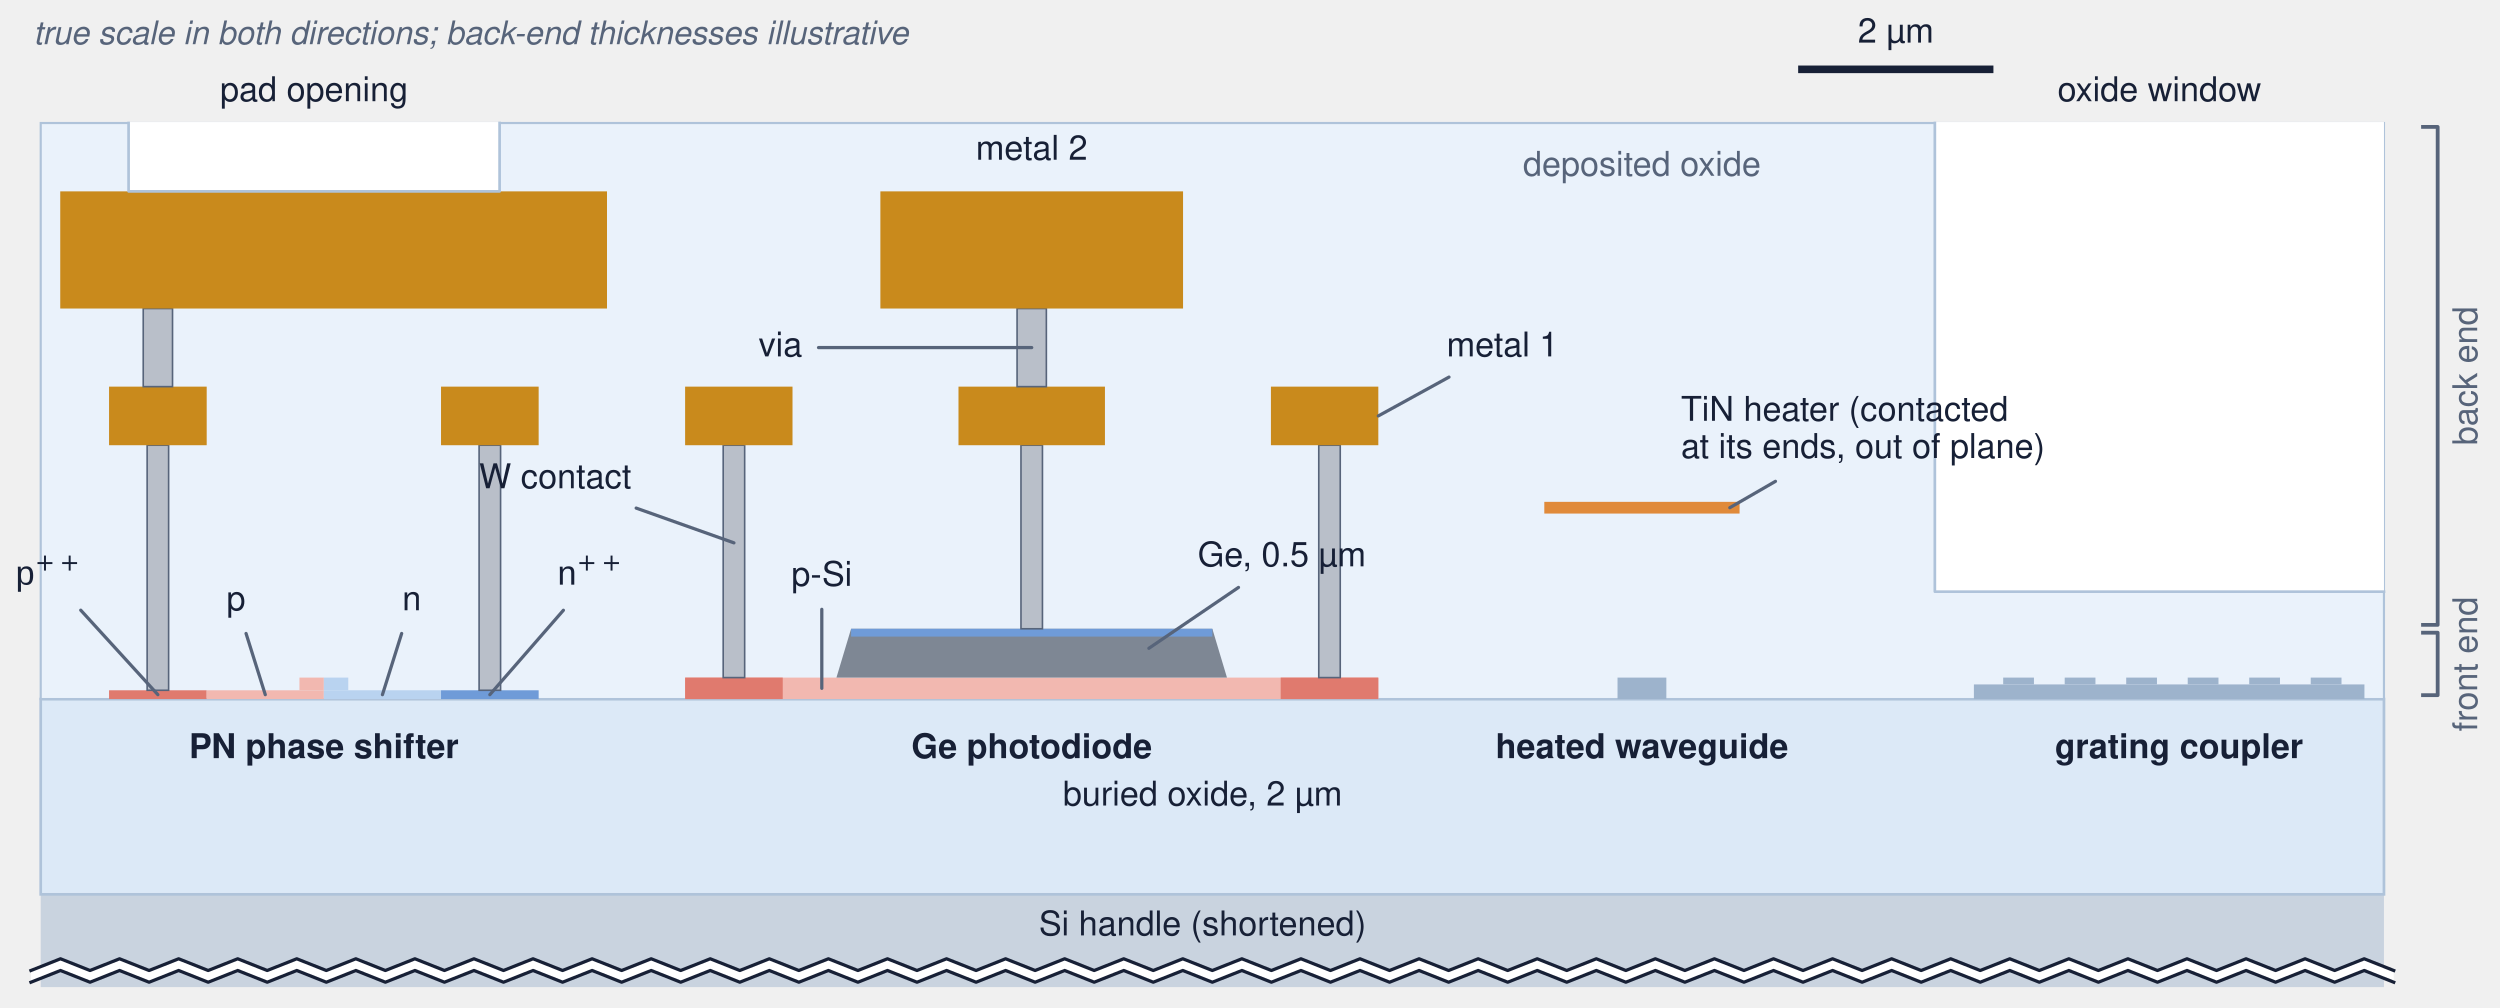
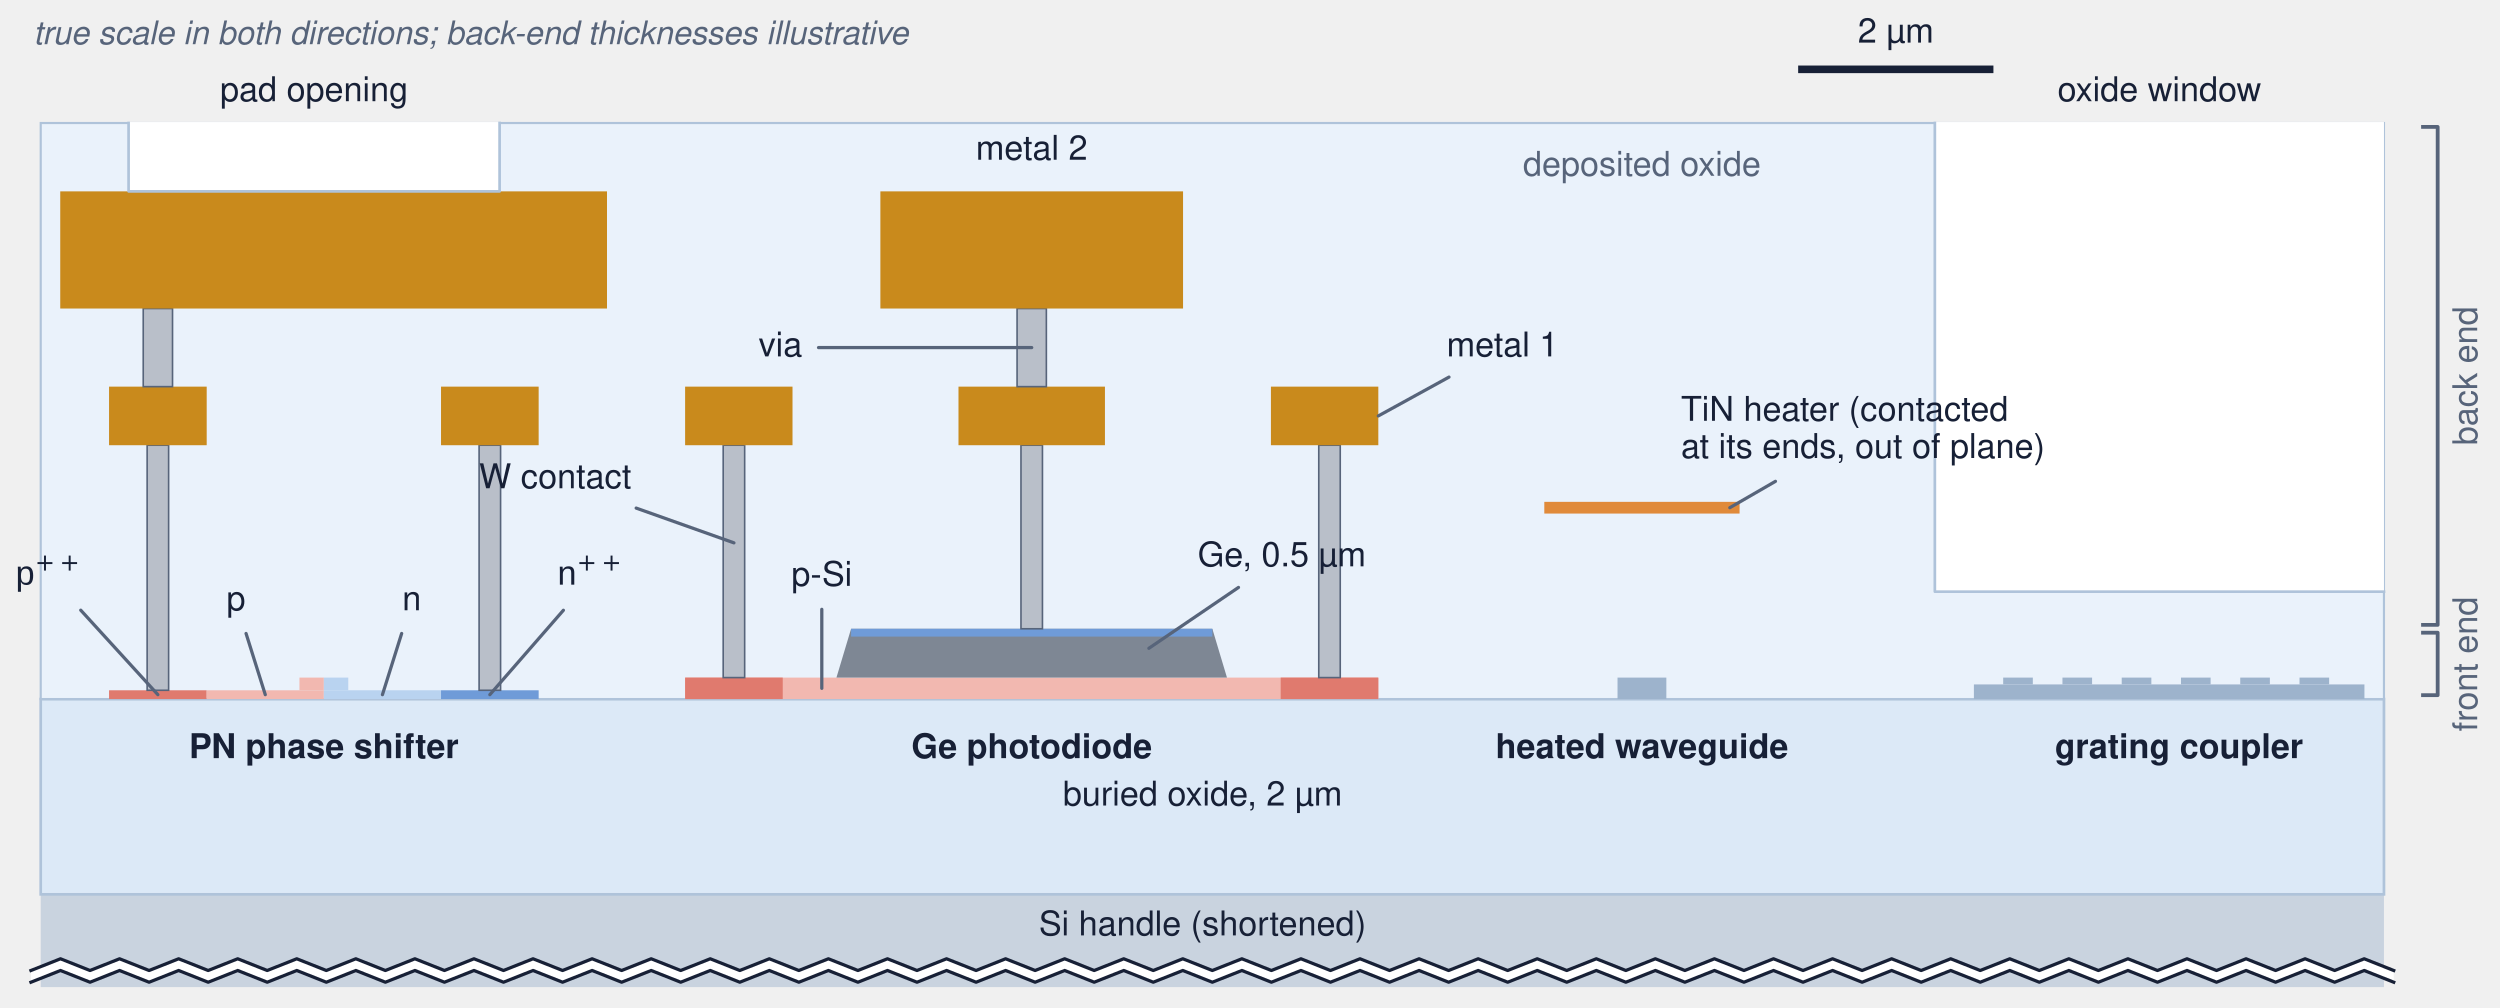
<svg xmlns="http://www.w3.org/2000/svg" width="460.898pt" height="185.76pt" viewBox="0 0 460.898 185.76" version="1.1">
  <defs>
    <style type="text/css">*{stroke-linejoin: round; stroke-linecap: butt}</style>
  </defs>
  <g id="figure_1">
    <g id="patch_1">
      <path d="M -0 185.76  L 460.898 185.76  L 460.898 0  L -0 0  L -0 185.76  z " style="fill: none" />
    </g>
    <g id="axes_1">
      <g id="patch_2">
-         <path d="M 7.506 181.98  L 439.506 181.98  L 439.506 164.88  L 7.506 164.88  z " clip-path="url(#p19f714f252)" style="fill: #c9d3df" />
+         <path d="M 7.506 181.98  L 439.506 181.98  L 439.506 164.88  L 7.506 164.88  z " clip-path="url(#p30b1926afd)" style="fill: #c9d3df" />
      </g>
      <g id="patch_3">
-         <path d="M 7.506 164.88  L 439.506 164.88  L 439.506 128.88  L 7.506 128.88  z " clip-path="url(#p19f714f252)" style="fill: #dce9f7; stroke: #afc3da; stroke-width: 0.5; stroke-linejoin: miter" />
+         <path d="M 7.506 164.88  L 439.506 164.88  L 439.506 128.88  L 7.506 128.88  z " clip-path="url(#p30b1926afd)" style="fill: #dce9f7; stroke: #afc3da; stroke-width: 0.5; stroke-linejoin: miter" />
      </g>
      <g id="patch_4">
-         <path d="M 7.506 128.88  L 439.506 128.88  L 439.506 22.68  L 7.506 22.68  z " clip-path="url(#p19f714f252)" style="fill: #eaf2fb; stroke: #afc3da; stroke-width: 0.4; stroke-linejoin: miter" />
+         <path d="M 7.506 128.88  L 439.506 128.88  L 439.506 22.68  L 7.506 22.68  z " clip-path="url(#p30b1926afd)" style="fill: #eaf2fb; stroke: #afc3da; stroke-width: 0.4; stroke-linejoin: miter" />
      </g>
      <g id="patch_5">
-         <path d="M 7.506 22.68  L 7.506 22.68  L 7.506 22.68  L 7.506 22.68  L 7.506 22.68  z " clip-path="url(#p19f714f252)" style="fill: none" />
+         <path d="M 7.506 22.68  L 7.506 22.68  L 7.506 22.68  L 7.506 22.68  L 7.506 22.68  z " clip-path="url(#p30b1926afd)" style="fill: none" />
      </g>
      <g id="line2d_1">
-         <path d="M 446.706 128.16  L 449.406 128.16  L 449.406 116.64  L 446.706 116.64  " clip-path="url(#p19f714f252)" style="fill: none; stroke: #57647a; stroke-width: 0.7; stroke-linecap: square" />
+         <path d="M 446.706 128.16  L 449.406 128.16  L 449.406 116.64  L 446.706 116.64  " clip-path="url(#p30b1926afd)" style="fill: none; stroke: #57647a; stroke-width: 0.7; stroke-linecap: square" />
      </g>
      <g id="line2d_2">
-         <path d="M 446.706 115.2  L 449.406 115.2  L 449.406 23.4  L 446.706 23.4  " clip-path="url(#p19f714f252)" style="fill: none; stroke: #57647a; stroke-width: 0.7; stroke-linecap: square" />
+         <path d="M 446.706 115.2  L 449.406 115.2  L 449.406 23.4  L 446.706 23.4  " clip-path="url(#p30b1926afd)" style="fill: none; stroke: #57647a; stroke-width: 0.7; stroke-linecap: square" />
      </g>
      <g id="patch_6">
-         <path d="M 20.106 128.88  L 38.106 128.88  L 38.106 127.26  L 20.106 127.26  z " clip-path="url(#p19f714f252)" style="fill: #e07a6e" />
+         <path d="M 20.106 128.88  L 38.106 128.88  L 38.106 127.26  L 20.106 127.26  z " clip-path="url(#p30b1926afd)" style="fill: #e07a6e" />
      </g>
      <g id="patch_7">
-         <path d="M 38.106 128.88  L 59.706 128.88  L 59.706 127.26  L 38.106 127.26  z " clip-path="url(#p19f714f252)" style="fill: #f2b8b0" />
+         <path d="M 38.106 128.88  L 59.706 128.88  L 59.706 127.26  L 38.106 127.26  z " clip-path="url(#p30b1926afd)" style="fill: #f2b8b0" />
      </g>
      <g id="patch_8">
-         <path d="M 59.706 128.88  L 81.306 128.88  L 81.306 127.26  L 59.706 127.26  z " clip-path="url(#p19f714f252)" style="fill: #b9d3f0" />
+         <path d="M 59.706 128.88  L 81.306 128.88  L 81.306 127.26  L 59.706 127.26  z " clip-path="url(#p30b1926afd)" style="fill: #b9d3f0" />
      </g>
      <g id="patch_9">
-         <path d="M 81.306 128.88  L 99.306 128.88  L 99.306 127.26  L 81.306 127.26  z " clip-path="url(#p19f714f252)" style="fill: #6f9bd8" />
+         <path d="M 81.306 128.88  L 99.306 128.88  L 99.306 127.26  L 81.306 127.26  z " clip-path="url(#p30b1926afd)" style="fill: #6f9bd8" />
      </g>
      <g id="patch_10">
-         <path d="M 55.206 127.26  L 59.706 127.26  L 59.706 124.92  L 55.206 124.92  z " clip-path="url(#p19f714f252)" style="fill: #f2b8b0" />
+         <path d="M 55.206 127.26  L 59.706 127.26  L 59.706 124.92  L 55.206 124.92  z " clip-path="url(#p30b1926afd)" style="fill: #f2b8b0" />
      </g>
      <g id="patch_11">
-         <path d="M 59.706 127.26  L 64.206 127.26  L 64.206 124.92  L 59.706 124.92  z " clip-path="url(#p19f714f252)" style="fill: #b9d3f0" />
+         <path d="M 59.706 127.26  L 64.206 127.26  L 64.206 124.92  L 59.706 124.92  z " clip-path="url(#p30b1926afd)" style="fill: #b9d3f0" />
      </g>
      <g id="patch_12">
-         <path d="M 126.306 128.88  L 254.106 128.88  L 254.106 124.92  L 126.306 124.92  z " clip-path="url(#p19f714f252)" style="fill: #f2b8b0" />
+         <path d="M 126.306 128.88  L 254.106 128.88  L 254.106 124.92  L 126.306 124.92  z " clip-path="url(#p30b1926afd)" style="fill: #f2b8b0" />
      </g>
      <g id="patch_13">
-         <path d="M 126.306 128.88  L 144.306 128.88  L 144.306 124.92  L 126.306 124.92  z " clip-path="url(#p19f714f252)" style="fill: #e07a6e" />
+         <path d="M 126.306 128.88  L 144.306 128.88  L 144.306 124.92  L 126.306 124.92  z " clip-path="url(#p30b1926afd)" style="fill: #e07a6e" />
      </g>
      <g id="patch_14">
-         <path d="M 236.106 128.88  L 254.106 128.88  L 254.106 124.92  L 236.106 124.92  z " clip-path="url(#p19f714f252)" style="fill: #e07a6e" />
+         <path d="M 236.106 128.88  L 254.106 128.88  L 254.106 124.92  L 236.106 124.92  z " clip-path="url(#p30b1926afd)" style="fill: #e07a6e" />
      </g>
      <g id="patch_15">
-         <path d="M 154.206 124.92  L 226.206 124.92  L 223.506 115.92  L 156.906 115.92  z " clip-path="url(#p19f714f252)" style="fill: #7e8794" />
+         <path d="M 154.206 124.92  L 226.206 124.92  L 223.506 115.92  L 156.906 115.92  z " clip-path="url(#p30b1926afd)" style="fill: #7e8794" />
      </g>
      <g id="patch_16">
-         <path d="M 298.206 128.88  L 307.206 128.88  L 307.206 124.92  L 298.206 124.92  z " clip-path="url(#p19f714f252)" style="fill: #9db3cc" />
+         <path d="M 298.206 128.88  L 307.206 128.88  L 307.206 124.92  L 298.206 124.92  z " clip-path="url(#p30b1926afd)" style="fill: #9db3cc" />
      </g>
      <g id="patch_17">
-         <path d="M 369.306 126.18  L 374.976 126.18  L 374.976 124.92  L 369.306 124.92  z " clip-path="url(#p19f714f252)" style="fill: #9db3cc" />
+         <path d="M 369.306 126.18  L 374.769 126.18  L 374.769 124.92  L 369.306 124.92  z " clip-path="url(#p30b1926afd)" style="fill: #9db3cc" />
      </g>
      <g id="patch_18">
-         <path d="M 380.646 126.18  L 386.316 126.18  L 386.316 124.92  L 380.646 124.92  z " clip-path="url(#p19f714f252)" style="fill: #9db3cc" />
+         <path d="M 380.232 126.18  L 385.695 126.18  L 385.695 124.92  L 380.232 124.92  z " clip-path="url(#p30b1926afd)" style="fill: #9db3cc" />
      </g>
      <g id="patch_19">
-         <path d="M 391.986 126.18  L 397.656 126.18  L 397.656 124.92  L 391.986 124.92  z " clip-path="url(#p19f714f252)" style="fill: #9db3cc" />
+         <path d="M 391.158 126.18  L 396.621 126.18  L 396.621 124.92  L 391.158 124.92  z " clip-path="url(#p30b1926afd)" style="fill: #9db3cc" />
      </g>
      <g id="patch_20">
-         <path d="M 403.326 126.18  L 408.996 126.18  L 408.996 124.92  L 403.326 124.92  z " clip-path="url(#p19f714f252)" style="fill: #9db3cc" />
+         <path d="M 402.084 126.18  L 407.547 126.18  L 407.547 124.92  L 402.084 124.92  z " clip-path="url(#p30b1926afd)" style="fill: #9db3cc" />
      </g>
      <g id="patch_21">
-         <path d="M 414.666 126.18  L 420.336 126.18  L 420.336 124.92  L 414.666 124.92  z " clip-path="url(#p19f714f252)" style="fill: #9db3cc" />
+         <path d="M 413.01 126.18  L 418.473 126.18  L 418.473 124.92  L 413.01 124.92  z " clip-path="url(#p30b1926afd)" style="fill: #9db3cc" />
      </g>
      <g id="patch_22">
-         <path d="M 426.006 126.18  L 431.676 126.18  L 431.676 124.92  L 426.006 124.92  z " clip-path="url(#p19f714f252)" style="fill: #9db3cc" />
+         <path d="M 423.936 126.18  L 429.399 126.18  L 429.399 124.92  L 423.936 124.92  z " clip-path="url(#p30b1926afd)" style="fill: #9db3cc" />
      </g>
      <g id="patch_23">
-         <path d="M 363.906 128.88  L 435.906 128.88  L 435.906 126.18  L 363.906 126.18  z " clip-path="url(#p19f714f252)" style="fill: #9db3cc" />
+         <path d="M 363.906 128.88  L 435.906 128.88  L 435.906 126.18  L 363.906 126.18  z " clip-path="url(#p30b1926afd)" style="fill: #9db3cc" />
      </g>
      <g id="text_1">
        <text style="font-size: 6.3px; font-family: 'Libre Franklin', 'Helvetica', 'Arial', 'DejaVu Sans', sans-serif; fill: #57647a" transform="translate(456.6926 134.8327) rotate(-90)">front end</text>
      </g>
      <g id="text_2">
        <text style="font-size: 6.3px; font-family: 'Libre Franklin', 'Helvetica', 'Arial', 'DejaVu Sans', sans-serif; fill: #57647a" transform="translate(456.6926 82.08359) rotate(-90)">back end</text>
      </g>
      <g id="patch_24">
-         <path d="M 156.906 117.36  L 223.506 117.36  L 223.506 115.92  L 156.906 115.92  z " clip-path="url(#p19f714f252)" style="fill: #6f9bd8" />
+         <path d="M 156.906 117.36  L 223.506 117.36  L 223.506 115.92  L 156.906 115.92  z " clip-path="url(#p30b1926afd)" style="fill: #6f9bd8" />
      </g>
      <g id="patch_25">
-         <path d="M 284.706 94.68  L 320.706 94.68  L 320.706 92.52  L 284.706 92.52  z " clip-path="url(#p19f714f252)" style="fill: #e08a3a" />
+         <path d="M 284.706 94.68  L 320.706 94.68  L 320.706 92.52  L 284.706 92.52  z " clip-path="url(#p30b1926afd)" style="fill: #e08a3a" />
      </g>
      <g id="patch_26">
-         <path d="M 5.706 181.08  L 11.151 178.92  L 16.596 181.08  L 22.041 178.92  L 27.486 181.08  L 32.931 178.92  L 38.376 181.08  L 43.821 178.92  L 49.266 181.08  L 54.711 178.92  L 60.156 181.08  L 65.601 178.92  L 71.046 181.08  L 76.491 178.92  L 81.936 181.08  L 87.381 178.92  L 92.826 181.08  L 98.271 178.92  L 103.716 181.08  L 109.161 178.92  L 114.606 181.08  L 120.051 178.92  L 125.496 181.08  L 130.941 178.92  L 136.386 181.08  L 141.831 178.92  L 147.276 181.08  L 152.721 178.92  L 158.166 181.08  L 163.611 178.92  L 169.056 181.08  L 174.501 178.92  L 179.946 181.08  L 185.391 178.92  L 190.836 181.08  L 196.281 178.92  L 201.726 181.08  L 207.171 178.92  L 212.616 181.08  L 218.061 178.92  L 223.506 181.08  L 228.951 178.92  L 234.396 181.08  L 239.841 178.92  L 245.286 181.08  L 250.731 178.92  L 256.176 181.08  L 261.621 178.92  L 267.066 181.08  L 272.511 178.92  L 277.956 181.08  L 283.401 178.92  L 288.846 181.08  L 294.291 178.92  L 299.736 181.08  L 305.181 178.92  L 310.626 181.08  L 316.071 178.92  L 321.516 181.08  L 326.961 178.92  L 332.406 181.08  L 337.851 178.92  L 343.296 181.08  L 348.741 178.92  L 354.186 181.08  L 359.631 178.92  L 365.076 181.08  L 370.521 178.92  L 375.966 181.08  L 381.411 178.92  L 386.856 181.08  L 392.301 178.92  L 397.746 181.08  L 403.191 178.92  L 408.636 181.08  L 414.081 178.92  L 419.526 181.08  L 424.971 178.92  L 430.416 181.08  L 435.861 178.92  L 441.306 181.08  L 441.306 178.92  L 435.861 176.76  L 430.416 178.92  L 424.971 176.76  L 419.526 178.92  L 414.081 176.76  L 408.636 178.92  L 403.191 176.76  L 397.746 178.92  L 392.301 176.76  L 386.856 178.92  L 381.411 176.76  L 375.966 178.92  L 370.521 176.76  L 365.076 178.92  L 359.631 176.76  L 354.186 178.92  L 348.741 176.76  L 343.296 178.92  L 337.851 176.76  L 332.406 178.92  L 326.961 176.76  L 321.516 178.92  L 316.071 176.76  L 310.626 178.92  L 305.181 176.76  L 299.736 178.92  L 294.291 176.76  L 288.846 178.92  L 283.401 176.76  L 277.956 178.92  L 272.511 176.76  L 267.066 178.92  L 261.621 176.76  L 256.176 178.92  L 250.731 176.76  L 245.286 178.92  L 239.841 176.76  L 234.396 178.92  L 228.951 176.76  L 223.506 178.92  L 218.061 176.76  L 212.616 178.92  L 207.171 176.76  L 201.726 178.92  L 196.281 176.76  L 190.836 178.92  L 185.391 176.76  L 179.946 178.92  L 174.501 176.76  L 169.056 178.92  L 163.611 176.76  L 158.166 178.92  L 152.721 176.76  L 147.276 178.92  L 141.831 176.76  L 136.386 178.92  L 130.941 176.76  L 125.496 178.92  L 120.051 176.76  L 114.606 178.92  L 109.161 176.76  L 103.716 178.92  L 98.271 176.76  L 92.826 178.92  L 87.381 176.76  L 81.936 178.92  L 76.491 176.76  L 71.046 178.92  L 65.601 176.76  L 60.156 178.92  L 54.711 176.76  L 49.266 178.92  L 43.821 176.76  L 38.376 178.92  L 32.931 176.76  L 27.486 178.92  L 22.041 176.76  L 16.596 178.92  L 11.151 176.76  L 5.706 178.92  z " clip-path="url(#p19f714f252)" style="fill: #ffffff" />
+         <path d="M 5.706 181.08  L 11.151 178.92  L 16.596 181.08  L 22.041 178.92  L 27.486 181.08  L 32.931 178.92  L 38.376 181.08  L 43.821 178.92  L 49.266 181.08  L 54.711 178.92  L 60.156 181.08  L 65.601 178.92  L 71.046 181.08  L 76.491 178.92  L 81.936 181.08  L 87.381 178.92  L 92.826 181.08  L 98.271 178.92  L 103.716 181.08  L 109.161 178.92  L 114.606 181.08  L 120.051 178.92  L 125.496 181.08  L 130.941 178.92  L 136.386 181.08  L 141.831 178.92  L 147.276 181.08  L 152.721 178.92  L 158.166 181.08  L 163.611 178.92  L 169.056 181.08  L 174.501 178.92  L 179.946 181.08  L 185.391 178.92  L 190.836 181.08  L 196.281 178.92  L 201.726 181.08  L 207.171 178.92  L 212.616 181.08  L 218.061 178.92  L 223.506 181.08  L 228.951 178.92  L 234.396 181.08  L 239.841 178.92  L 245.286 181.08  L 250.731 178.92  L 256.176 181.08  L 261.621 178.92  L 267.066 181.08  L 272.511 178.92  L 277.956 181.08  L 283.401 178.92  L 288.846 181.08  L 294.291 178.92  L 299.736 181.08  L 305.181 178.92  L 310.626 181.08  L 316.071 178.92  L 321.516 181.08  L 326.961 178.92  L 332.406 181.08  L 337.851 178.92  L 343.296 181.08  L 348.741 178.92  L 354.186 181.08  L 359.631 178.92  L 365.076 181.08  L 370.521 178.92  L 375.966 181.08  L 381.411 178.92  L 386.856 181.08  L 392.301 178.92  L 397.746 181.08  L 403.191 178.92  L 408.636 181.08  L 414.081 178.92  L 419.526 181.08  L 424.971 178.92  L 430.416 181.08  L 435.861 178.92  L 441.306 181.08  L 441.306 178.92  L 435.861 176.76  L 430.416 178.92  L 424.971 176.76  L 419.526 178.92  L 414.081 176.76  L 408.636 178.92  L 403.191 176.76  L 397.746 178.92  L 392.301 176.76  L 386.856 178.92  L 381.411 176.76  L 375.966 178.92  L 370.521 176.76  L 365.076 178.92  L 359.631 176.76  L 354.186 178.92  L 348.741 176.76  L 343.296 178.92  L 337.851 176.76  L 332.406 178.92  L 326.961 176.76  L 321.516 178.92  L 316.071 176.76  L 310.626 178.92  L 305.181 176.76  L 299.736 178.92  L 294.291 176.76  L 288.846 178.92  L 283.401 176.76  L 277.956 178.92  L 272.511 176.76  L 267.066 178.92  L 261.621 176.76  L 256.176 178.92  L 250.731 176.76  L 245.286 178.92  L 239.841 176.76  L 234.396 178.92  L 228.951 176.76  L 223.506 178.92  L 218.061 176.76  L 212.616 178.92  L 207.171 176.76  L 201.726 178.92  L 196.281 176.76  L 190.836 178.92  L 185.391 176.76  L 179.946 178.92  L 174.501 176.76  L 169.056 178.92  L 163.611 176.76  L 158.166 178.92  L 152.721 176.76  L 147.276 178.92  L 141.831 176.76  L 136.386 178.92  L 130.941 176.76  L 125.496 178.92  L 120.051 176.76  L 114.606 178.92  L 109.161 176.76  L 103.716 178.92  L 98.271 176.76  L 92.826 178.92  L 87.381 176.76  L 81.936 178.92  L 76.491 176.76  L 71.046 178.92  L 65.601 176.76  L 60.156 178.92  L 54.711 176.76  L 49.266 178.92  L 43.821 176.76  L 38.376 178.92  L 32.931 176.76  L 27.486 178.92  L 22.041 176.76  L 16.596 178.92  L 11.151 176.76  L 5.706 178.92  z " clip-path="url(#p30b1926afd)" style="fill: #ffffff" />
      </g>
      <g id="patch_27">
-         <path d="M 27.126 127.26  L 31.086 127.26  L 31.086 82.08  L 27.126 82.08  z " clip-path="url(#p19f714f252)" style="fill: #b9bfc9; stroke: #57647a; stroke-width: 0.3; stroke-linejoin: miter" />
+         <path d="M 27.126 127.26  L 31.086 127.26  L 31.086 82.08  L 27.126 82.08  z " clip-path="url(#p30b1926afd)" style="fill: #b9bfc9; stroke: #57647a; stroke-width: 0.3; stroke-linejoin: miter" />
      </g>
      <g id="patch_28">
-         <path d="M 88.326 127.26  L 92.286 127.26  L 92.286 82.08  L 88.326 82.08  z " clip-path="url(#p19f714f252)" style="fill: #b9bfc9; stroke: #57647a; stroke-width: 0.3; stroke-linejoin: miter" />
+         <path d="M 88.326 127.26  L 92.286 127.26  L 92.286 82.08  L 88.326 82.08  z " clip-path="url(#p30b1926afd)" style="fill: #b9bfc9; stroke: #57647a; stroke-width: 0.3; stroke-linejoin: miter" />
      </g>
      <g id="patch_29">
-         <path d="M 133.326 124.92  L 137.286 124.92  L 137.286 82.08  L 133.326 82.08  z " clip-path="url(#p19f714f252)" style="fill: #b9bfc9; stroke: #57647a; stroke-width: 0.3; stroke-linejoin: miter" />
+         <path d="M 133.326 124.92  L 137.286 124.92  L 137.286 82.08  L 133.326 82.08  z " clip-path="url(#p30b1926afd)" style="fill: #b9bfc9; stroke: #57647a; stroke-width: 0.3; stroke-linejoin: miter" />
      </g>
      <g id="patch_30">
-         <path d="M 243.126 124.92  L 247.086 124.92  L 247.086 82.08  L 243.126 82.08  z " clip-path="url(#p19f714f252)" style="fill: #b9bfc9; stroke: #57647a; stroke-width: 0.3; stroke-linejoin: miter" />
+         <path d="M 243.126 124.92  L 247.086 124.92  L 247.086 82.08  L 243.126 82.08  z " clip-path="url(#p30b1926afd)" style="fill: #b9bfc9; stroke: #57647a; stroke-width: 0.3; stroke-linejoin: miter" />
      </g>
      <g id="patch_31">
-         <path d="M 188.226 115.92  L 192.186 115.92  L 192.186 82.08  L 188.226 82.08  z " clip-path="url(#p19f714f252)" style="fill: #b9bfc9; stroke: #57647a; stroke-width: 0.3; stroke-linejoin: miter" />
+         <path d="M 188.226 115.92  L 192.186 115.92  L 192.186 82.08  L 188.226 82.08  z " clip-path="url(#p30b1926afd)" style="fill: #b9bfc9; stroke: #57647a; stroke-width: 0.3; stroke-linejoin: miter" />
      </g>
      <g id="patch_32">
-         <path d="M 20.106 82.08  L 38.106 82.08  L 38.106 71.28  L 20.106 71.28  z " clip-path="url(#p19f714f252)" style="fill: #c98a1c" />
+         <path d="M 20.106 82.08  L 38.106 82.08  L 38.106 71.28  L 20.106 71.28  z " clip-path="url(#p30b1926afd)" style="fill: #c98a1c" />
      </g>
      <g id="patch_33">
-         <path d="M 81.306 82.08  L 99.306 82.08  L 99.306 71.28  L 81.306 71.28  z " clip-path="url(#p19f714f252)" style="fill: #c98a1c" />
+         <path d="M 81.306 82.08  L 99.306 82.08  L 99.306 71.28  L 81.306 71.28  z " clip-path="url(#p30b1926afd)" style="fill: #c98a1c" />
      </g>
      <g id="patch_34">
-         <path d="M 126.306 82.08  L 146.106 82.08  L 146.106 71.28  L 126.306 71.28  z " clip-path="url(#p19f714f252)" style="fill: #c98a1c" />
+         <path d="M 126.306 82.08  L 146.106 82.08  L 146.106 71.28  L 126.306 71.28  z " clip-path="url(#p30b1926afd)" style="fill: #c98a1c" />
      </g>
      <g id="patch_35">
-         <path d="M 234.306 82.08  L 254.106 82.08  L 254.106 71.28  L 234.306 71.28  z " clip-path="url(#p19f714f252)" style="fill: #c98a1c" />
+         <path d="M 234.306 82.08  L 254.106 82.08  L 254.106 71.28  L 234.306 71.28  z " clip-path="url(#p30b1926afd)" style="fill: #c98a1c" />
      </g>
      <g id="patch_36">
-         <path d="M 176.706 82.08  L 203.706 82.08  L 203.706 71.28  L 176.706 71.28  z " clip-path="url(#p19f714f252)" style="fill: #c98a1c" />
+         <path d="M 176.706 82.08  L 203.706 82.08  L 203.706 71.28  L 176.706 71.28  z " clip-path="url(#p30b1926afd)" style="fill: #c98a1c" />
      </g>
      <g id="patch_37">
-         <path d="M 26.406 71.28  L 31.806 71.28  L 31.806 56.88  L 26.406 56.88  z " clip-path="url(#p19f714f252)" style="fill: #b9bfc9; stroke: #57647a; stroke-width: 0.3; stroke-linejoin: miter" />
+         <path d="M 26.406 71.28  L 31.806 71.28  L 31.806 56.88  L 26.406 56.88  z " clip-path="url(#p30b1926afd)" style="fill: #b9bfc9; stroke: #57647a; stroke-width: 0.3; stroke-linejoin: miter" />
      </g>
      <g id="patch_38">
-         <path d="M 187.506 71.28  L 192.906 71.28  L 192.906 56.88  L 187.506 56.88  z " clip-path="url(#p19f714f252)" style="fill: #b9bfc9; stroke: #57647a; stroke-width: 0.3; stroke-linejoin: miter" />
+         <path d="M 187.506 71.28  L 192.906 71.28  L 192.906 56.88  L 187.506 56.88  z " clip-path="url(#p30b1926afd)" style="fill: #b9bfc9; stroke: #57647a; stroke-width: 0.3; stroke-linejoin: miter" />
      </g>
      <g id="patch_39">
-         <path d="M 11.106 56.88  L 111.906 56.88  L 111.906 35.28  L 11.106 35.28  z " clip-path="url(#p19f714f252)" style="fill: #c98a1c" />
+         <path d="M 11.106 56.88  L 111.906 56.88  L 111.906 35.28  L 11.106 35.28  z " clip-path="url(#p30b1926afd)" style="fill: #c98a1c" />
      </g>
      <g id="patch_40">
-         <path d="M 162.306 56.88  L 218.106 56.88  L 218.106 35.28  L 162.306 35.28  z " clip-path="url(#p19f714f252)" style="fill: #c98a1c" />
+         <path d="M 162.306 56.88  L 218.106 56.88  L 218.106 35.28  L 162.306 35.28  z " clip-path="url(#p30b1926afd)" style="fill: #c98a1c" />
      </g>
      <g id="line2d_3">
-         <path d="M 5.706 181.08  L 11.151 178.92  L 16.596 181.08  L 22.041 178.92  L 27.486 181.08  L 32.931 178.92  L 38.376 181.08  L 43.821 178.92  L 49.266 181.08  L 54.711 178.92  L 60.156 181.08  L 65.601 178.92  L 71.046 181.08  L 76.491 178.92  L 81.936 181.08  L 87.381 178.92  L 92.826 181.08  L 98.271 178.92  L 103.716 181.08  L 109.161 178.92  L 114.606 181.08  L 120.051 178.92  L 125.496 181.08  L 130.941 178.92  L 136.386 181.08  L 141.831 178.92  L 147.276 181.08  L 152.721 178.92  L 158.166 181.08  L 163.611 178.92  L 169.056 181.08  L 174.501 178.92  L 179.946 181.08  L 185.391 178.92  L 190.836 181.08  L 196.281 178.92  L 201.726 181.08  L 207.171 178.92  L 212.616 181.08  L 218.061 178.92  L 223.506 181.08  L 228.951 178.92  L 234.396 181.08  L 239.841 178.92  L 245.286 181.08  L 250.731 178.92  L 256.176 181.08  L 261.621 178.92  L 267.066 181.08  L 272.511 178.92  L 277.956 181.08  L 283.401 178.92  L 288.846 181.08  L 294.291 178.92  L 299.736 181.08  L 305.181 178.92  L 310.626 181.08  L 316.071 178.92  L 321.516 181.08  L 326.961 178.92  L 332.406 181.08  L 337.851 178.92  L 343.296 181.08  L 348.741 178.92  L 354.186 181.08  L 359.631 178.92  L 365.076 181.08  L 370.521 178.92  L 375.966 181.08  L 381.411 178.92  L 386.856 181.08  L 392.301 178.92  L 397.746 181.08  L 403.191 178.92  L 408.636 181.08  L 414.081 178.92  L 419.526 181.08  L 424.971 178.92  L 430.416 181.08  L 435.861 178.92  L 441.306 181.08  " clip-path="url(#p19f714f252)" style="fill: none; stroke: #172036; stroke-width: 0.6; stroke-linecap: square" />
+         <path d="M 5.706 181.08  L 11.151 178.92  L 16.596 181.08  L 22.041 178.92  L 27.486 181.08  L 32.931 178.92  L 38.376 181.08  L 43.821 178.92  L 49.266 181.08  L 54.711 178.92  L 60.156 181.08  L 65.601 178.92  L 71.046 181.08  L 76.491 178.92  L 81.936 181.08  L 87.381 178.92  L 92.826 181.08  L 98.271 178.92  L 103.716 181.08  L 109.161 178.92  L 114.606 181.08  L 120.051 178.92  L 125.496 181.08  L 130.941 178.92  L 136.386 181.08  L 141.831 178.92  L 147.276 181.08  L 152.721 178.92  L 158.166 181.08  L 163.611 178.92  L 169.056 181.08  L 174.501 178.92  L 179.946 181.08  L 185.391 178.92  L 190.836 181.08  L 196.281 178.92  L 201.726 181.08  L 207.171 178.92  L 212.616 181.08  L 218.061 178.92  L 223.506 181.08  L 228.951 178.92  L 234.396 181.08  L 239.841 178.92  L 245.286 181.08  L 250.731 178.92  L 256.176 181.08  L 261.621 178.92  L 267.066 181.08  L 272.511 178.92  L 277.956 181.08  L 283.401 178.92  L 288.846 181.08  L 294.291 178.92  L 299.736 181.08  L 305.181 178.92  L 310.626 181.08  L 316.071 178.92  L 321.516 181.08  L 326.961 178.92  L 332.406 181.08  L 337.851 178.92  L 343.296 181.08  L 348.741 178.92  L 354.186 181.08  L 359.631 178.92  L 365.076 181.08  L 370.521 178.92  L 375.966 181.08  L 381.411 178.92  L 386.856 181.08  L 392.301 178.92  L 397.746 181.08  L 403.191 178.92  L 408.636 181.08  L 414.081 178.92  L 419.526 181.08  L 424.971 178.92  L 430.416 181.08  L 435.861 178.92  L 441.306 181.08  " clip-path="url(#p30b1926afd)" style="fill: none; stroke: #172036; stroke-width: 0.6; stroke-linecap: square" />
      </g>
      <g id="line2d_4">
-         <path d="M 5.706 178.92  L 11.151 176.76  L 16.596 178.92  L 22.041 176.76  L 27.486 178.92  L 32.931 176.76  L 38.376 178.92  L 43.821 176.76  L 49.266 178.92  L 54.711 176.76  L 60.156 178.92  L 65.601 176.76  L 71.046 178.92  L 76.491 176.76  L 81.936 178.92  L 87.381 176.76  L 92.826 178.92  L 98.271 176.76  L 103.716 178.92  L 109.161 176.76  L 114.606 178.92  L 120.051 176.76  L 125.496 178.92  L 130.941 176.76  L 136.386 178.92  L 141.831 176.76  L 147.276 178.92  L 152.721 176.76  L 158.166 178.92  L 163.611 176.76  L 169.056 178.92  L 174.501 176.76  L 179.946 178.92  L 185.391 176.76  L 190.836 178.92  L 196.281 176.76  L 201.726 178.92  L 207.171 176.76  L 212.616 178.92  L 218.061 176.76  L 223.506 178.92  L 228.951 176.76  L 234.396 178.92  L 239.841 176.76  L 245.286 178.92  L 250.731 176.76  L 256.176 178.92  L 261.621 176.76  L 267.066 178.92  L 272.511 176.76  L 277.956 178.92  L 283.401 176.76  L 288.846 178.92  L 294.291 176.76  L 299.736 178.92  L 305.181 176.76  L 310.626 178.92  L 316.071 176.76  L 321.516 178.92  L 326.961 176.76  L 332.406 178.92  L 337.851 176.76  L 343.296 178.92  L 348.741 176.76  L 354.186 178.92  L 359.631 176.76  L 365.076 178.92  L 370.521 176.76  L 375.966 178.92  L 381.411 176.76  L 386.856 178.92  L 392.301 176.76  L 397.746 178.92  L 403.191 176.76  L 408.636 178.92  L 414.081 176.76  L 419.526 178.92  L 424.971 176.76  L 430.416 178.92  L 435.861 176.76  L 441.306 178.92  " clip-path="url(#p19f714f252)" style="fill: none; stroke: #172036; stroke-width: 0.6; stroke-linecap: square" />
+         <path d="M 5.706 178.92  L 11.151 176.76  L 16.596 178.92  L 22.041 176.76  L 27.486 178.92  L 32.931 176.76  L 38.376 178.92  L 43.821 176.76  L 49.266 178.92  L 54.711 176.76  L 60.156 178.92  L 65.601 176.76  L 71.046 178.92  L 76.491 176.76  L 81.936 178.92  L 87.381 176.76  L 92.826 178.92  L 98.271 176.76  L 103.716 178.92  L 109.161 176.76  L 114.606 178.92  L 120.051 176.76  L 125.496 178.92  L 130.941 176.76  L 136.386 178.92  L 141.831 176.76  L 147.276 178.92  L 152.721 176.76  L 158.166 178.92  L 163.611 176.76  L 169.056 178.92  L 174.501 176.76  L 179.946 178.92  L 185.391 176.76  L 190.836 178.92  L 196.281 176.76  L 201.726 178.92  L 207.171 176.76  L 212.616 178.92  L 218.061 176.76  L 223.506 178.92  L 228.951 176.76  L 234.396 178.92  L 239.841 176.76  L 245.286 178.92  L 250.731 176.76  L 256.176 178.92  L 261.621 176.76  L 267.066 178.92  L 272.511 176.76  L 277.956 178.92  L 283.401 176.76  L 288.846 178.92  L 294.291 176.76  L 299.736 178.92  L 305.181 176.76  L 310.626 178.92  L 316.071 176.76  L 321.516 178.92  L 326.961 176.76  L 332.406 178.92  L 337.851 176.76  L 343.296 178.92  L 348.741 176.76  L 354.186 178.92  L 359.631 176.76  L 365.076 178.92  L 370.521 176.76  L 375.966 178.92  L 381.411 176.76  L 386.856 178.92  L 392.301 176.76  L 397.746 178.92  L 403.191 176.76  L 408.636 178.92  L 414.081 176.76  L 419.526 178.92  L 424.971 176.76  L 430.416 178.92  L 435.861 176.76  L 441.306 178.92  " clip-path="url(#p30b1926afd)" style="fill: none; stroke: #172036; stroke-width: 0.6; stroke-linecap: square" />
      </g>
      <g id="patch_41">
-         <path d="M 23.706 35.28  L 92.106 35.28  L 92.106 22.5  L 23.706 22.5  z " clip-path="url(#p19f714f252)" style="fill: #ffffff" />
+         <path d="M 23.706 35.28  L 92.106 35.28  L 92.106 22.5  L 23.706 22.5  z " clip-path="url(#p30b1926afd)" style="fill: #ffffff" />
      </g>
      <g id="patch_42">
-         <path d="M 356.706 109.08  L 439.506 109.08  L 439.506 22.5  L 356.706 22.5  z " clip-path="url(#p19f714f252)" style="fill: #ffffff" />
+         <path d="M 356.706 109.08  L 439.506 109.08  L 439.506 22.5  L 356.706 22.5  z " clip-path="url(#p30b1926afd)" style="fill: #ffffff" />
      </g>
      <g id="line2d_5">
-         <path d="M 23.706 22.68  L 23.706 35.28  L 92.106 35.28  L 92.106 22.68  " clip-path="url(#p19f714f252)" style="fill: none; stroke: #afc3da; stroke-width: 0.5; stroke-linecap: square" />
+         <path d="M 23.706 22.68  L 23.706 35.28  L 92.106 35.28  L 92.106 22.68  " clip-path="url(#p30b1926afd)" style="fill: none; stroke: #afc3da; stroke-width: 0.5; stroke-linecap: square" />
      </g>
      <g id="line2d_6">
-         <path d="M 356.706 22.68  L 356.706 109.08  L 439.506 109.08  " clip-path="url(#p19f714f252)" style="fill: none; stroke: #afc3da; stroke-width: 0.5; stroke-linecap: square" />
+         <path d="M 356.706 22.68  L 356.706 109.08  L 439.506 109.08  " clip-path="url(#p30b1926afd)" style="fill: none; stroke: #afc3da; stroke-width: 0.5; stroke-linecap: square" />
      </g>
      <g id="line2d_7">
-         <path d="M 331.506 12.78  L 367.506 12.78  " clip-path="url(#p19f714f252)" style="fill: none; stroke: #172036; stroke-width: 1.4" />
+         <path d="M 331.506 12.78  L 367.506 12.78  " clip-path="url(#p30b1926afd)" style="fill: none; stroke: #172036; stroke-width: 1.4" />
      </g>
      <g id="text_3">
        <text style="font-size: 6.3px; font-family: 'Libre Franklin', 'Helvetica', 'Arial', 'DejaVu Sans', sans-serif; text-anchor: middle; fill: #172036" x="349.506" y="7.854" transform="rotate(-0 349.506 7.85417)">2 µm</text>
      </g>
      <g id="text_4">
        <text style="font-weight: 700; font-size: 6.3px; font-family: 'Libre Franklin', 'Helvetica', 'Arial', 'DejaVu Sans', sans-serif; text-anchor: middle; fill: #172036" x="59.706" y="139.767" transform="rotate(-0 59.706 139.7666)">PN phase shifter</text>
      </g>
      <g id="text_5">
        <text style="font-weight: 700; font-size: 6.3px; font-family: 'Libre Franklin', 'Helvetica', 'Arial', 'DejaVu Sans', sans-serif; text-anchor: middle; fill: #172036" x="190.206" y="139.767" transform="rotate(-0 190.206 139.7666)">Ge photodiode</text>
      </g>
      <g id="text_6">
        <text style="font-weight: 700; font-size: 6.3px; font-family: 'Libre Franklin', 'Helvetica', 'Arial', 'DejaVu Sans', sans-serif; text-anchor: middle; fill: #172036" x="302.706" y="139.767" transform="rotate(-0 302.706 139.7666)">heated waveguide</text>
      </g>
      <g id="text_7">
        <text style="font-weight: 700; font-size: 6.3px; font-family: 'Libre Franklin', 'Helvetica', 'Arial', 'DejaVu Sans', sans-serif; text-anchor: middle; fill: #172036" x="401.706" y="139.767" transform="rotate(-0 401.706 139.7666)">grating coupler</text>
      </g>
      <g id="patch_43">
        <path d="M 14.885 112.491  Q 21.995 120.281 29.106 128.07  " style="fill: none; stroke: #57647a; stroke-width: 0.6; stroke-linecap: round" />
      </g>
      <g id="text_8">
        <g style="fill: #172036" transform="translate(2.88 108.4261)">
          <text>
            <tspan x="0" y="-0.631" style="font-size: 6.3px; font-family: 'Arial'; fill: #172036">p</tspan>
            <tspan x="3.562" y="-3.233" style="font-size: 4.41px; font-family: 'DejaVu Sans'; fill: #172036">+</tspan>
            <tspan x="8.114" y="-3.233" style="font-size: 4.41px; font-family: 'DejaVu Sans'; fill: #172036">+</tspan>
          </text>
        </g>
      </g>
      <g id="patch_44">
        <path d="M 45.362 116.789  Q 47.134 122.43 48.906 128.07  " style="fill: none; stroke: #57647a; stroke-width: 0.6; stroke-linecap: round" />
      </g>
      <g id="text_9">
        <text style="font-size: 6.3px; font-family: 'Libre Franklin', 'Helvetica', 'Arial', 'DejaVu Sans', sans-serif; text-anchor: middle; fill: #172036" x="43.506" y="112.51" transform="rotate(-0 43.506 112.5104)">p</text>
      </g>
      <g id="patch_45">
        <path d="M 74.05 116.789  Q 72.278 122.43 70.506 128.07  " style="fill: none; stroke: #57647a; stroke-width: 0.6; stroke-linecap: round" />
      </g>
      <g id="text_10">
        <text style="font-size: 6.3px; font-family: 'Libre Franklin', 'Helvetica', 'Arial', 'DejaVu Sans', sans-serif; text-anchor: middle; fill: #172036" x="75.906" y="112.51" transform="rotate(-0 75.906 112.5104)">n</text>
      </g>
      <g id="patch_46">
        <path d="M 103.867 112.507  Q 97.087 120.289 90.306 128.07  " style="fill: none; stroke: #57647a; stroke-width: 0.6; stroke-linecap: round" />
      </g>
      <g id="text_11">
        <g style="fill: #172036" transform="translate(102.78 108.4261)">
          <text>
            <tspan x="0" y="-0.631" style="font-size: 6.3px; font-family: 'Arial'; fill: #172036">n</tspan>
            <tspan x="3.562" y="-3.233" style="font-size: 4.41px; font-family: 'DejaVu Sans'; fill: #172036">+</tspan>
            <tspan x="8.114" y="-3.233" style="font-size: 4.41px; font-family: 'DejaVu Sans'; fill: #172036">+</tspan>
          </text>
        </g>
      </g>
      <g id="patch_47">
        <path d="M 228.327 108.298  Q 220.067 113.909 211.806 119.52  " style="fill: none; stroke: #57647a; stroke-width: 0.6; stroke-linecap: round" />
      </g>
      <g id="text_12">
        <text style="font-size: 6.3px; font-family: 'Libre Franklin', 'Helvetica', 'Arial', 'DejaVu Sans', sans-serif; text-anchor: start; fill: #172036" x="220.806" y="104.41" transform="rotate(-0 220.806 104.4104)">Ge, 0.5 µm</text>
      </g>
      <g id="patch_48">
        <path d="M 151.506 112.336  Q 151.506 119.618 151.506 126.9  " style="fill: none; stroke: #57647a; stroke-width: 0.6; stroke-linecap: round" />
      </g>
      <g id="text_13">
        <text style="font-size: 6.3px; font-family: 'Libre Franklin', 'Helvetica', 'Arial', 'DejaVu Sans', sans-serif; text-anchor: middle; fill: #172036" x="151.506" y="108.01" transform="rotate(-0 151.506 108.0104)">p-Si</text>
      </g>
      <g id="patch_49">
        <path d="M 327.321 88.739  Q 323.113 91.17 318.906 93.6  " style="fill: none; stroke: #57647a; stroke-width: 0.6; stroke-linecap: round" />
      </g>
      <g id="text_14">
        <text style="font-size: 6.3px; font-family: 'Libre Franklin', 'Helvetica', 'Arial', 'DejaVu Sans', sans-serif; fill: #172036" transform="translate(309.906 77.58185)">TiN heater (contacted</text>
        <text style="font-size: 6.3px; font-family: 'Libre Franklin', 'Helvetica', 'Arial', 'DejaVu Sans', sans-serif; fill: #172036" transform="translate(309.906 84.43877)">at its ends, out of plane)</text>
      </g>
      <g id="patch_50">
        <path d="M 117.284 93.672  Q 126.295 96.876 135.306 100.08  " style="fill: none; stroke: #57647a; stroke-width: 0.6; stroke-linecap: round" />
      </g>
      <g id="text_15">
        <text style="font-size: 6.3px; font-family: 'Libre Franklin', 'Helvetica', 'Arial', 'DejaVu Sans', sans-serif; text-anchor: end; fill: #172036" x="116.406" y="90.01" transform="rotate(-0 116.406 90.01037)">W contact</text>
      </g>
      <g id="patch_51">
        <path d="M 267.135 69.521  Q 260.62 73.1 254.106 76.68  " style="fill: none; stroke: #57647a; stroke-width: 0.6; stroke-linecap: round" />
      </g>
      <g id="text_16">
        <text style="font-size: 6.3px; font-family: 'Libre Franklin', 'Helvetica', 'Arial', 'DejaVu Sans', sans-serif; text-anchor: start; fill: #172036" x="266.706" y="65.71" transform="rotate(-0 266.706 65.71037)">metal 1</text>
      </g>
      <g id="patch_52">
        <path d="M 150.904 64.08  Q 170.555 64.08 190.206 64.08  " style="fill: none; stroke: #57647a; stroke-width: 0.6; stroke-linecap: round" />
      </g>
      <g id="text_17">
        <text style="font-size: 6.3px; font-family: 'Libre Franklin', 'Helvetica', 'Arial', 'DejaVu Sans', sans-serif; text-anchor: end; fill: #172036" x="147.906" y="65.71" transform="rotate(-0 147.906 65.71037)">via</text>
      </g>
      <g id="text_18">
        <text style="font-size: 6.3px; font-family: 'Libre Franklin', 'Helvetica', 'Arial', 'DejaVu Sans', sans-serif; text-anchor: middle; fill: #172036" x="190.206" y="29.454" transform="rotate(-0 190.206 29.45417)">metal 2</text>
      </g>
      <g id="text_19">
        <text style="font-size: 6.3px; font-family: 'Libre Franklin', 'Helvetica', 'Arial', 'DejaVu Sans', sans-serif; text-anchor: middle; fill: #172036" x="57.906" y="18.654" transform="rotate(-0 57.906 18.65405)">pad opening</text>
      </g>
      <g id="text_20">
        <text style="font-size: 6.3px; font-family: 'Libre Franklin', 'Helvetica', 'Arial', 'DejaVu Sans', sans-serif; text-anchor: middle; fill: #172036" x="398.106" y="18.654" transform="rotate(-0 398.106 18.65417)">oxide window</text>
      </g>
      <g id="text_21">
        <text style="font-size: 6.3px; font-family: 'Libre Franklin', 'Helvetica', 'Arial', 'DejaVu Sans', sans-serif; text-anchor: middle; fill: #57647a" x="302.706" y="32.41" transform="rotate(-0 302.706 32.41037)">deposited oxide</text>
      </g>
      <g id="text_22">
        <text style="font-size: 6.3px; font-family: 'Libre Franklin', 'Helvetica', 'Arial', 'DejaVu Sans', sans-serif; text-anchor: middle; fill: #172036" x="221.706" y="148.51" transform="rotate(-0 221.706 148.5104)">buried oxide, 2 µm</text>
      </g>
      <g id="text_23">
        <text style="font-size: 6.3px; font-family: 'Libre Franklin', 'Helvetica', 'Arial', 'DejaVu Sans', sans-serif; text-anchor: middle; fill: #172036" x="221.706" y="172.45" transform="rotate(-0 221.706 172.4503)">Si handle (shortened)</text>
      </g>
      <g id="text_24">
        <text style="font-style: italic; font-size: 6px; font-family: 'Libre Franklin', 'Helvetica', 'Arial', 'DejaVu Sans', sans-serif; text-anchor: start; fill: #57647a" x="6.174" y="8.148" transform="rotate(-0 6.174 8.148164)">true scale in both directions; back-end thicknesses illustrative</text>
      </g>
    </g>
  </g>
  <defs>
-     <clipPath id="p19f714f252">
+     <clipPath id="p30b1926afd">
      <rect x="3.906" y="2.88" width="453.6" height="180" />
    </clipPath>
  </defs>
</svg>
